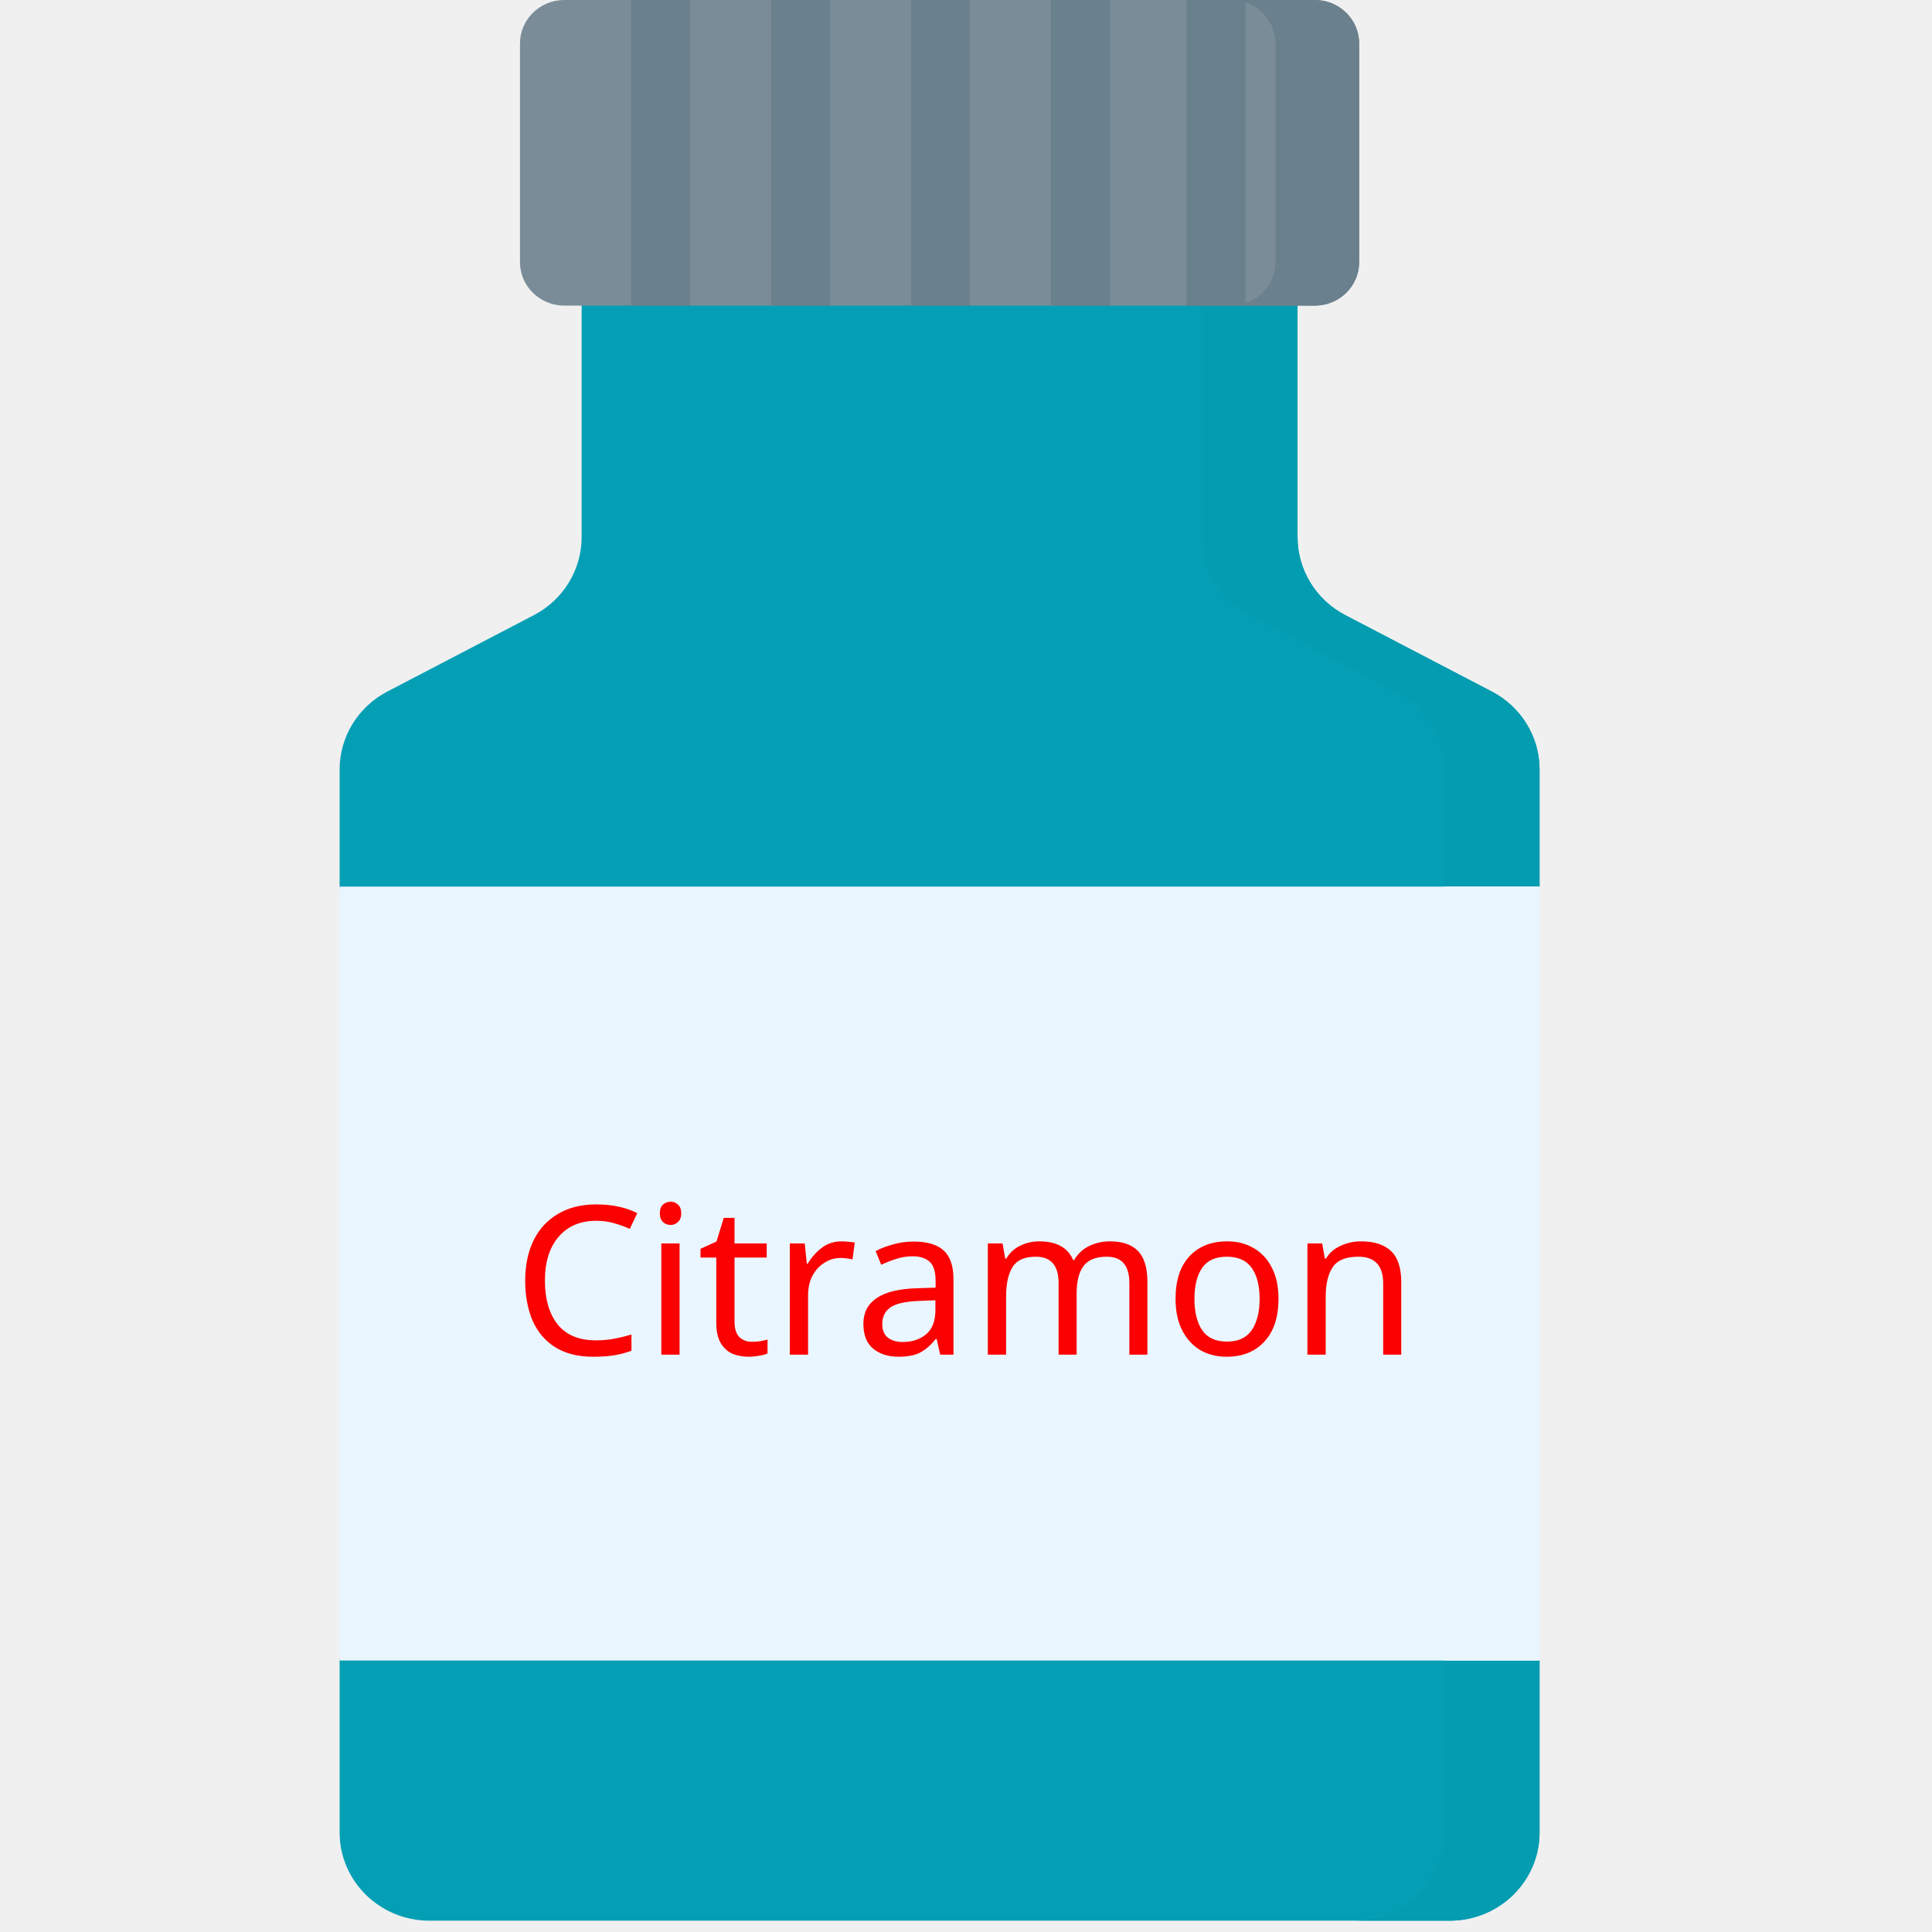
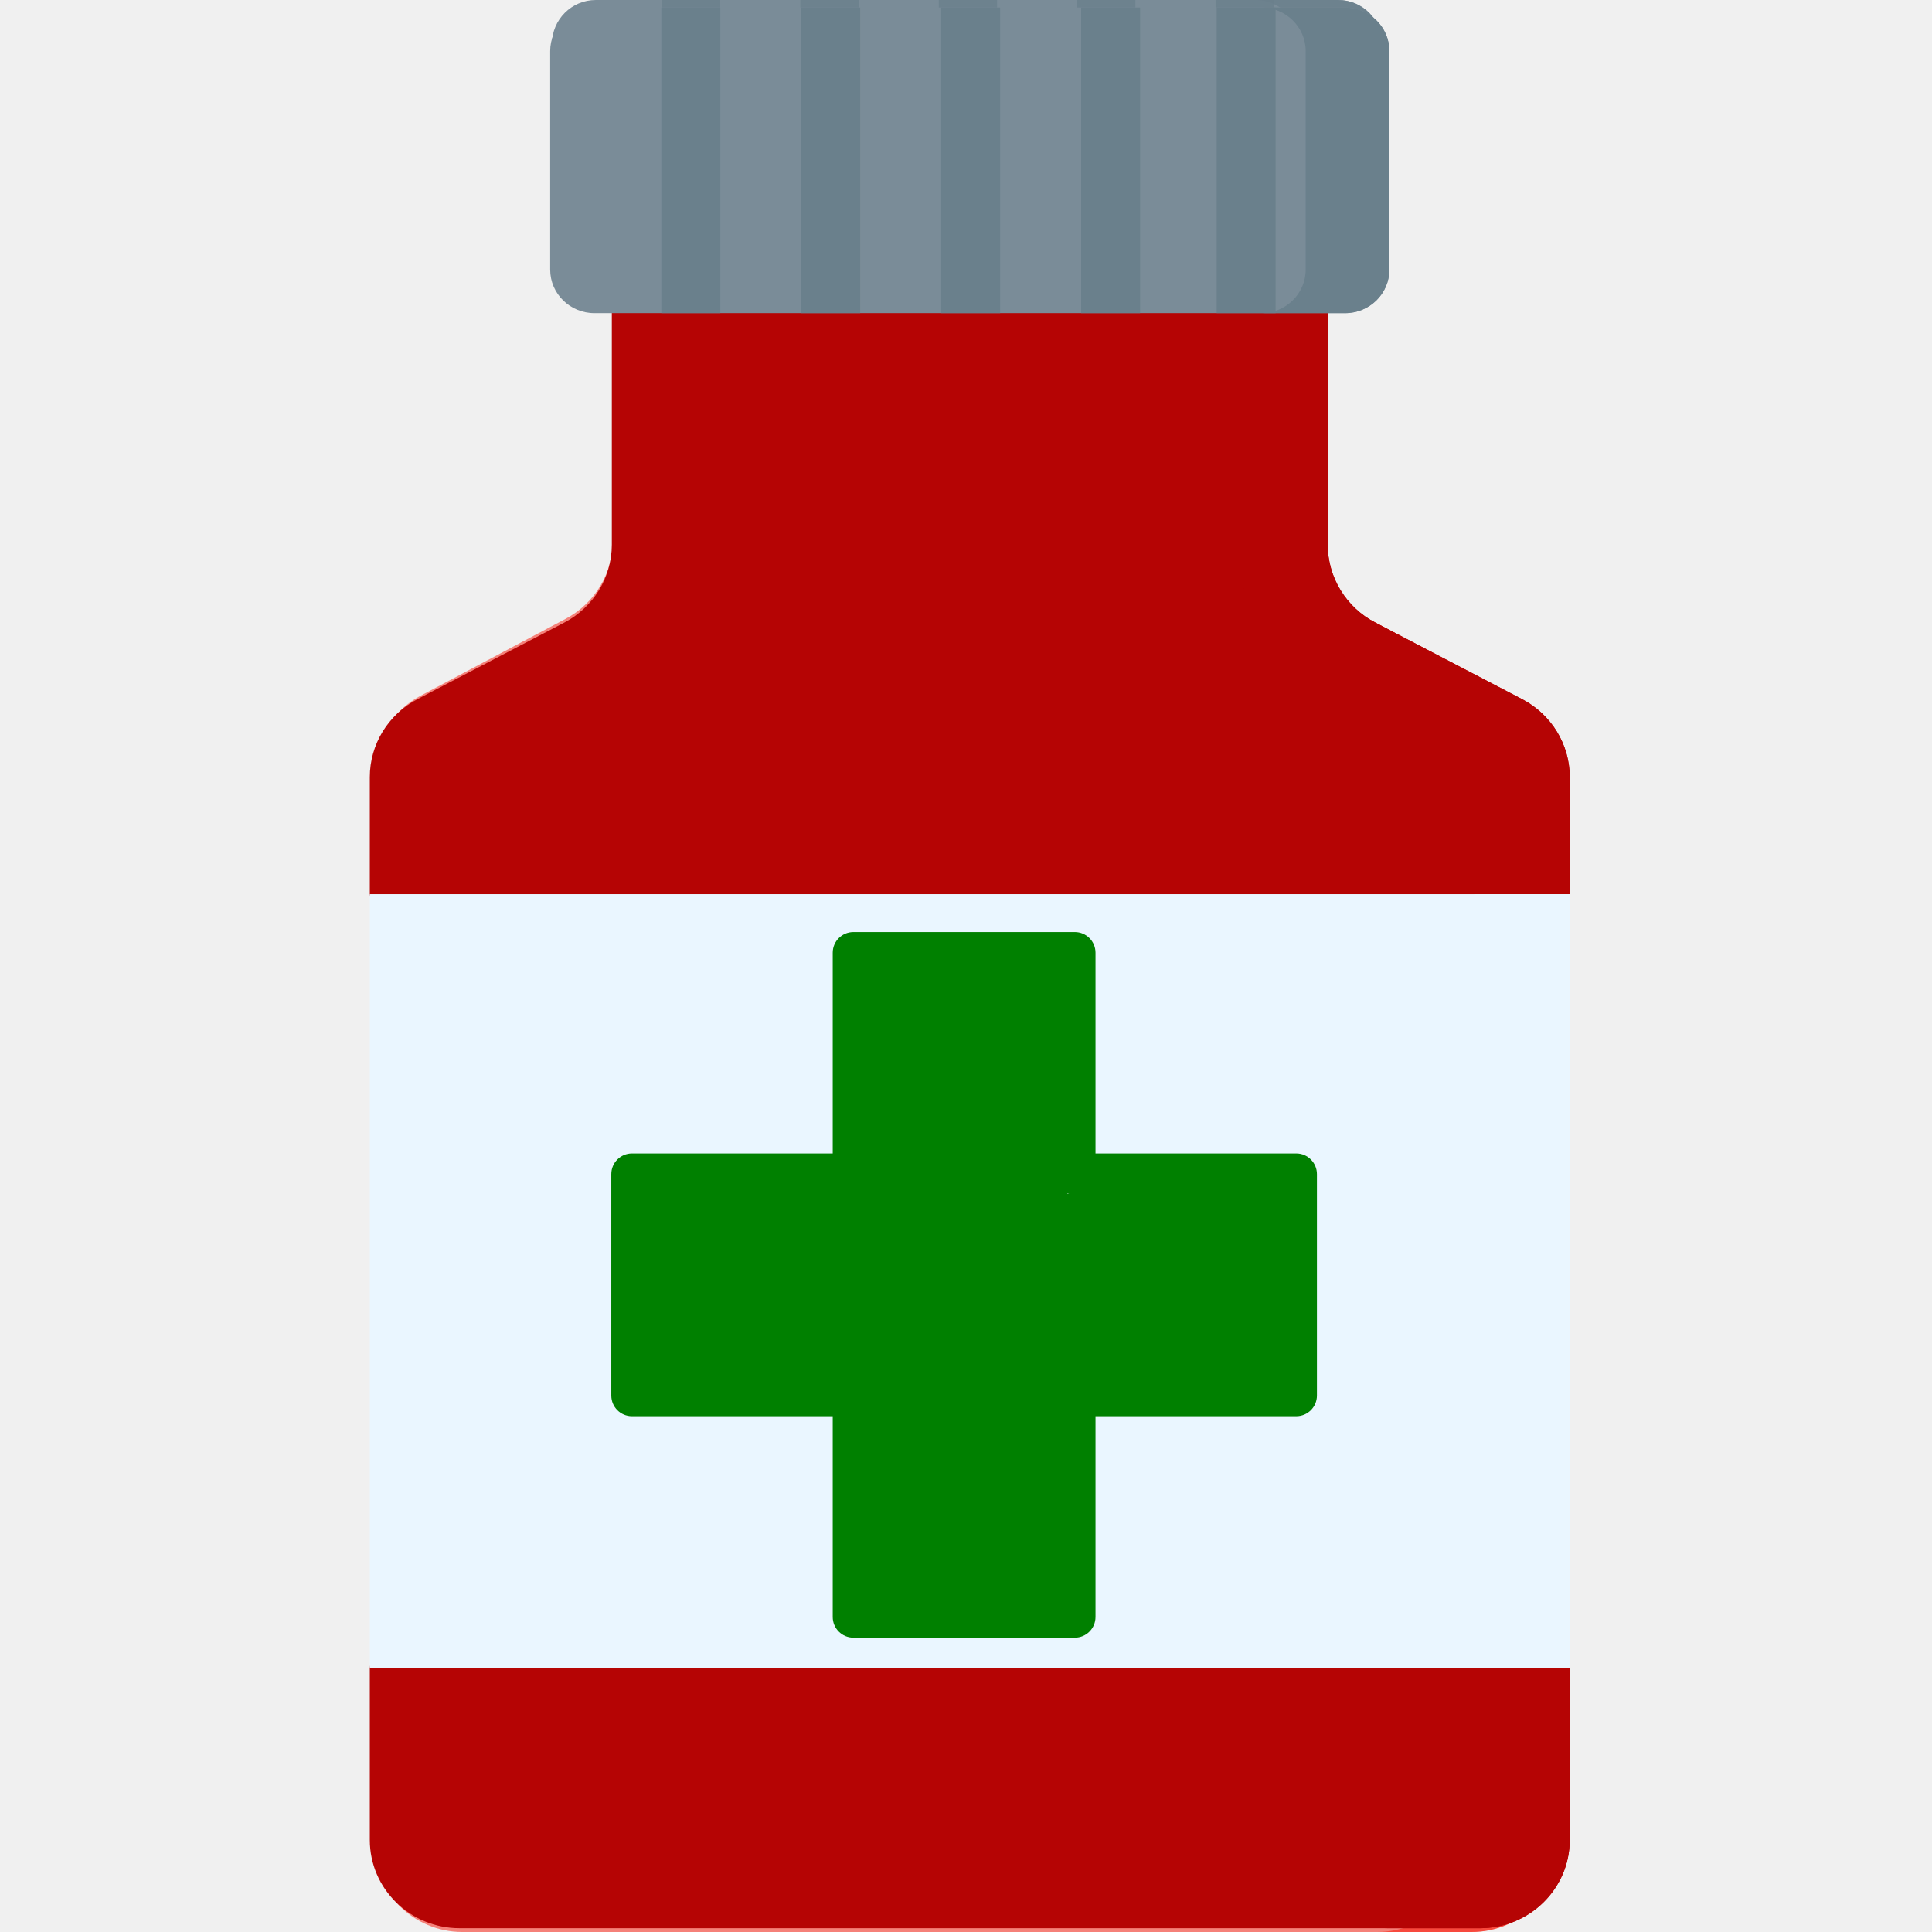
<svg xmlns="http://www.w3.org/2000/svg" width="512" height="512" viewBox="0 0 512 512" fill="none">
+   <path d="M413.535 205.14V236.344L401.025 339.493L413.535 442.648V488.471C413.535 501.461 402.996 512 389.995 512H122.54C109.539 512 99 501.461 99 488.471V442.648L113.057 339.493L99 236.344V205.14C99 196.435 103.811 188.431 111.506 184.351L149.932 163.974C157.628 159.895 162.439 151.89 162.439 143.185V58.762H350.096V143.185C350.096 151.89 354.907 159.895 362.603 163.974L401.029 184.351C408.724 188.431 413.535 196.435 413.535 205.14Z" fill="#FA1203" fill-opacity="0.5" />
+   <path d="M401.03 184.351L362.604 163.974C354.908 159.895 350.098 151.89 350.098 143.185V58.762H325.07V143.185C325.07 151.89 329.881 159.895 337.577 163.974L376.002 184.351C383.698 188.431 388.509 196.435 388.509 205.14V488.471C388.509 501.461 377.97 512 364.969 512H389.996C402.997 512 413.536 501.461 413.536 488.471V442.648L403.308 348.829L413.536 236.344V205.14C413.536 196.435 408.725 188.431 401.03 184.351Z" fill="#FA1203" fill-opacity="0.5" />
+   <path d="M366.252 11.61V69.857C366.252 76.275 361.06 81.467 354.652 81.467H157.877C151.469 81.467 146.277 76.275 146.277 69.857V11.61C146.277 5.202 151.469 0 157.877 0H354.652C361.06 0 366.252 5.202 366.252 11.61Z" fill="#7A8C98" />
+   <path d="M354.652 0.002H332.715C339.125 0.002 344.321 5.198 344.321 11.608V69.862C344.321 76.271 339.125 81.468 332.715 81.468H354.652C361.061 81.468 366.258 76.271 366.258 69.862V11.608C366.258 5.198 361.061 0.002 354.652 0.002Z" fill="#6A808C" fill-opacity="0.8" />
+   <path d="M99.004 236.344H413.539V442.648H99.004V236.344Z" fill="#EAF6FF" fill-opacity="0.7" />
+   <path d="M388.512 236.344H413.539V442.648H388.512V236.344Z" fill="#EAF6FF" fill-opacity="0.7" />
+   <path d="M371.262 339.496C371.262 384.824 344.982 424.012 306.834 442.648H206.185C168.038 424.012 141.758 384.824 141.758 339.496C141.758 294.168 168.038 254.98 206.185 236.344H306.834C344.982 254.98 371.262 294.168 371.262 339.496Z" fill="#FFC700" />
+   <path d="M306.832 236.344H281.805C319.952 254.98 346.232 294.168 346.232 339.496C346.232 384.824 319.952 424.012 281.805 442.648H306.832C344.979 424.012 371.259 384.824 371.259 339.496C371.259 294.168 344.979 254.98 306.832 236.344Z" fill="#FFC700" />
+   <path d="M175.422 0H190.875V81.467H175.422V0Z" fill="#6A808C" fill-opacity="0.8" />
+   <path d="M212.098 0H227.55V81.467H212.098V0Z" fill="#6A808C" fill-opacity="0.8" />
+   <path d="M248.781 0H264.234V81.467H248.781V0Z" fill="#6A808C" fill-opacity="0.8" />
+   <path d="M285.457 0H300.91V81.467H285.457V0Z" fill="#6A808C" fill-opacity="0.8" />
+   <path d="M322.141 0H337.593V81.467H322.141V0Z" fill="#6A808C" fill-opacity="0.8" />
+   <path d="M300.774 411.613H226.312L209.588 458H185.418L253.289 280.266H273.797L341.79 458H317.742L300.774 411.613ZM233.392 392.326H293.816L263.543 309.196L233.392 392.326Z" fill="#FB0101" />
+   <path d="M415.996 205.939V236.96L403.349 339.505L415.996 442.055V487.609C415.996 500.524 405.341 511.001 392.197 511.001H121.799C108.655 511.001 98 500.524 98 487.609V442.055L112.211 339.505L98 236.96V205.939C98 197.285 102.864 189.327 110.644 185.271L149.493 165.014C157.273 160.958 162.137 153.001 162.137 144.347V60.418H351.859V144.347C351.859 153.001 356.723 160.958 364.503 165.014L403.352 185.271C411.132 189.327 415.996 197.285 415.996 205.939Z" fill="#B50404" />
+   <path d="M403.354 185.271L364.505 165.014C356.725 160.958 351.861 153.001 351.861 144.347V60.418H326.559V144.347C326.559 153.001 331.422 160.958 339.203 165.014L378.051 185.271C385.831 189.327 390.695 197.285 390.695 205.939V487.609C390.695 500.524 380.04 511.001 366.896 511.001H392.199C405.343 511.001 415.998 500.524 415.998 487.609V442.055L405.658 348.785L415.998 236.96V205.939C415.998 197.285 411.134 189.327 403.354 185.271Z" fill="#B50404" />
+   <path d="M368.196 13.542V71.447C368.196 77.828 362.946 82.989 356.468 82.989H157.528C151.05 82.989 145.801 77.828 145.801 71.447V13.542C145.801 7.172 151.05 2 157.528 2H356.468C362.946 2 368.196 7.172 368.196 13.542Z" fill="#7A8C98" />
+   <path d="M356.463 2H334.285C340.765 2 346.019 7.166 346.019 13.538V71.45C346.019 77.823 340.765 82.988 334.285 82.988H356.463C362.943 82.988 368.197 77.823 368.197 71.45V13.538C368.197 7.166 362.943 2 356.463 2Z" fill="#6A808C" />
+   <path d="M98.004 236.959H416V442.054H98.004V236.959Z" fill="#EAF6FF" />
+   <path d="M390.695 236.959H415.998V442.054H390.695V236.959Z" fill="#EAF6FF" />
+   <path d="M175.266 2H190.888V82.989H175.266V2Z" fill="#6A808C" />
+   <path d="M212.34 2H227.963V82.989H212.34V2Z" fill="#6A808C" />
+   <path d="M249.43 2H265.052V82.989H249.43V2Z" fill="#6A808C" />
+   <path d="M286.512 2H302.134V82.989H286.512V2Z" fill="#6A808C" />
+   <path d="M322.426 2H338.049V82.989H322.426V2Z" fill="#6A808C" />
  <g clip-path="url(#clip0)">
-     <path d="M407.996 203.939V234.96L395.349 337.505L407.996 440.055V485.609C407.996 498.524 397.341 509.001 384.197 509.001H113.799C100.655 509.001 90 498.524 90 485.609V440.055L104.211 337.505L90 234.96V203.939C90 195.285 94.864 187.327 102.644 183.271L141.493 163.014C149.273 158.958 154.137 151.001 154.137 142.347V58.418H343.859V142.347C343.859 151.001 348.723 158.958 356.503 163.014L395.352 183.271C403.132 187.327 407.996 195.285 407.996 203.939Z" fill="#049FB5" />
-     <path d="M395.354 183.271L356.505 163.014C348.725 158.958 343.861 151.001 343.861 142.347V58.418H318.559V142.347C318.559 151.001 323.422 158.958 331.203 163.014L370.051 183.271C377.831 187.327 382.695 195.285 382.695 203.939V485.609C382.695 498.524 372.04 509.001 358.896 509.001H384.199C397.343 509.001 407.998 498.524 407.998 485.609V440.055L397.658 346.785L407.998 234.96V203.939C407.998 195.285 403.134 187.327 395.354 183.271V183.271Z" fill="#049CB0" />
-     <path d="M360.196 11.542V69.447C360.196 75.828 354.946 80.989 348.468 80.989H149.528C143.05 80.989 137.801 75.828 137.801 69.447V11.542C137.801 5.172 143.05 0 149.528 0H348.468C354.946 0 360.196 5.172 360.196 11.542V11.542Z" fill="#7A8C98" />
-     <path d="M348.463 0H326.285C332.765 0 338.019 5.166 338.019 11.538V69.45C338.019 75.823 332.765 80.988 326.285 80.988H348.463C354.943 80.988 360.197 75.823 360.197 69.45V11.538C360.197 5.166 354.943 0 348.463 0V0Z" fill="#6A808C" />
-     <path d="M90.004 234.959H408V440.054H90.004V234.959Z" fill="#EAF6FF" />
-     <path d="M382.695 234.959H407.998V440.054H382.695V234.959Z" fill="#EAF6FF" />
-     <path d="M157.993 323.525C153.776 323.525 150.458 324.937 148.038 327.76C145.618 330.583 144.408 334.452 144.408 339.365C144.408 344.242 145.526 348.11 147.763 350.97C150.036 353.793 153.428 355.205 157.938 355.205C159.661 355.205 161.293 355.058 162.833 354.765C164.373 354.472 165.876 354.105 167.343 353.665V357.955C165.876 358.505 164.355 358.908 162.778 359.165C161.238 359.422 159.386 359.55 157.223 359.55C153.226 359.55 149.89 358.725 147.213 357.075C144.536 355.425 142.52 353.078 141.163 350.035C139.843 346.992 139.183 343.417 139.183 339.31C139.183 335.35 139.898 331.867 141.328 328.86C142.795 325.817 144.94 323.452 147.763 321.765C150.586 320.042 154.015 319.18 158.048 319.18C162.191 319.18 165.803 319.95 168.883 321.49L166.903 325.67C165.693 325.12 164.336 324.625 162.833 324.185C161.366 323.745 159.753 323.525 157.993 323.525ZM177.729 318.465C178.462 318.465 179.104 318.722 179.654 319.235C180.241 319.712 180.534 320.482 180.534 321.545C180.534 322.572 180.241 323.342 179.654 323.855C179.104 324.368 178.462 324.625 177.729 324.625C176.922 324.625 176.244 324.368 175.694 323.855C175.144 323.342 174.869 322.572 174.869 321.545C174.869 320.482 175.144 319.712 175.694 319.235C176.244 318.722 176.922 318.465 177.729 318.465ZM180.094 329.52V359H175.254V329.52H180.094ZM199.279 355.59C200.012 355.59 200.764 355.535 201.534 355.425C202.304 355.278 202.927 355.132 203.404 354.985V358.67C202.89 358.927 202.157 359.128 201.204 359.275C200.25 359.458 199.334 359.55 198.454 359.55C196.914 359.55 195.484 359.293 194.164 358.78C192.88 358.23 191.835 357.295 191.029 355.975C190.222 354.655 189.819 352.803 189.819 350.42V333.26H185.639V330.95L189.874 329.025L191.799 322.755H194.659V329.52H203.184V333.26H194.659V350.31C194.659 352.107 195.08 353.445 195.924 354.325C196.804 355.168 197.922 355.59 199.279 355.59ZM223.057 328.97C223.607 328.97 224.194 329.007 224.817 329.08C225.477 329.117 226.045 329.19 226.522 329.3L225.917 333.755C225.44 333.645 224.909 333.553 224.322 333.48C223.772 333.407 223.24 333.37 222.727 333.37C221.224 333.37 219.812 333.792 218.492 334.635C217.172 335.442 216.109 336.597 215.302 338.1C214.532 339.567 214.147 341.29 214.147 343.27V359H209.307V329.52H213.267L213.817 334.91H214.037C214.99 333.297 216.219 331.903 217.722 330.73C219.225 329.557 221.004 328.97 223.057 328.97ZM242.117 329.025C245.711 329.025 248.369 329.813 250.092 331.39C251.816 332.967 252.677 335.478 252.677 338.925V359H249.157L248.222 354.82H248.002C246.719 356.433 245.362 357.625 243.932 358.395C242.539 359.165 240.596 359.55 238.102 359.55C235.426 359.55 233.207 358.853 231.447 357.46C229.687 356.03 228.807 353.812 228.807 350.805C228.807 347.872 229.962 345.617 232.272 344.04C234.582 342.427 238.139 341.547 242.942 341.4L247.947 341.235V339.475C247.947 337.018 247.416 335.313 246.352 334.36C245.289 333.407 243.786 332.93 241.842 332.93C240.302 332.93 238.836 333.168 237.442 333.645C236.049 334.085 234.747 334.598 233.537 335.185L232.052 331.555C233.336 330.858 234.857 330.272 236.617 329.795C238.377 329.282 240.211 329.025 242.117 329.025ZM243.547 344.755C239.881 344.902 237.332 345.488 235.902 346.515C234.509 347.542 233.812 348.99 233.812 350.86C233.812 352.51 234.307 353.72 235.297 354.49C236.324 355.26 237.626 355.645 239.202 355.645C241.696 355.645 243.767 354.967 245.417 353.61C247.067 352.217 247.892 350.09 247.892 347.23V344.59L243.547 344.755ZM294.122 328.97C297.459 328.97 299.952 329.832 301.602 331.555C303.252 333.242 304.077 335.992 304.077 339.805V359H299.292V340.025C299.292 335.368 297.294 333.04 293.297 333.04C290.437 333.04 288.384 333.865 287.137 335.515C285.927 337.165 285.322 339.567 285.322 342.72V359H280.537V340.025C280.537 335.368 278.521 333.04 274.487 333.04C271.517 333.04 269.464 333.957 268.327 335.79C267.191 337.623 266.622 340.263 266.622 343.71V359H261.782V329.52H265.687L266.402 333.535H266.677C267.594 331.995 268.822 330.858 270.362 330.125C271.939 329.355 273.607 328.97 275.367 328.97C279.987 328.97 282.994 330.62 284.387 333.92H284.662C285.652 332.233 286.991 330.987 288.677 330.18C290.401 329.373 292.216 328.97 294.122 328.97ZM338.814 344.205C338.814 349.082 337.567 352.858 335.074 355.535C332.617 358.212 329.28 359.55 325.064 359.55C322.46 359.55 320.132 358.963 318.079 357.79C316.062 356.58 314.467 354.838 313.294 352.565C312.12 350.255 311.534 347.468 311.534 344.205C311.534 339.328 312.762 335.57 315.219 332.93C317.675 330.29 321.012 328.97 325.229 328.97C327.905 328.97 330.252 329.575 332.269 330.785C334.322 331.958 335.917 333.682 337.054 335.955C338.227 338.192 338.814 340.942 338.814 344.205ZM316.539 344.205C316.539 347.688 317.217 350.457 318.574 352.51C319.967 354.527 322.167 355.535 325.174 355.535C328.144 355.535 330.325 354.527 331.719 352.51C333.112 350.457 333.809 347.688 333.809 344.205C333.809 340.722 333.112 337.99 331.719 336.01C330.325 334.03 328.125 333.04 325.119 333.04C322.112 333.04 319.93 334.03 318.574 336.01C317.217 337.99 316.539 340.722 316.539 344.205ZM360.675 328.97C364.195 328.97 366.853 329.832 368.65 331.555C370.446 333.242 371.345 335.992 371.345 339.805V359H366.56V340.135C366.56 335.405 364.36 333.04 359.96 333.04C356.696 333.04 354.441 333.957 353.195 335.79C351.948 337.623 351.325 340.263 351.325 343.71V359H346.485V329.52H350.39L351.105 333.535H351.38C352.333 331.995 353.653 330.858 355.34 330.125C357.026 329.355 358.805 328.97 360.675 328.97Z" fill="#FB0101" />
-     <path d="M167.266 0H182.888V80.989H167.266V0Z" fill="#6A808C" />
-     <path d="M204.34 0H219.963V80.989H204.34V0Z" fill="#6A808C" />
-     <path d="M241.43 0H257.052V80.989H241.43V0Z" fill="#6A808C" />
-     <path d="M278.512 0H294.134V80.989H278.512V0Z" fill="#6A808C" />
-     <path d="M314.426 0H330.049V80.989H314.426V0Z" fill="#6A808C" />
+     <path d="M343.521 305.681H290.319V252.479C290.319 249.453 287.866 247 284.84 247H226.16C223.134 247 220.681 249.453 220.681 252.479V305.681H167.479C164.453 305.681 162 308.134 162 311.16V369.84C162 372.866 164.453 375.319 167.479 375.319H220.681V428.521C220.681 431.547 223.134 434 226.16 434H284.84C287.866 434 290.319 431.547 290.319 428.521V375.319H343.521C346.547 375.319 349 372.866 349 369.84V311.16C349 308.134 346.547 305.681 343.521 305.681V305.681ZM338.043 364.362H284.84C281.815 364.362 279.362 366.815 279.362 369.84V423.043H231.638V369.84C231.638 366.815 229.185 364.362 226.16 364.362H172.957V316.638H226.16C229.185 316.638 231.638 314.185 231.638 311.16V257.957H279.362V311.16C279.362 314.185 281.815 316.638 284.84 316.638H338.043V364.362Z" fill="#008000" />
+     <rect x="227.375" y="257.592" width="55.516" height="165.816" fill="#008000" />
+     <rect x="171.133" y="316.395" width="169.469" height="49.307" fill="#008000" />
  </g>
  <defs>
    <clipPath id="clip0">
-       <rect width="512" height="512" fill="white" />
+       <rect width="187" height="187" fill="white" transform="translate(162 247)" />
    </clipPath>
  </defs>
</svg>
